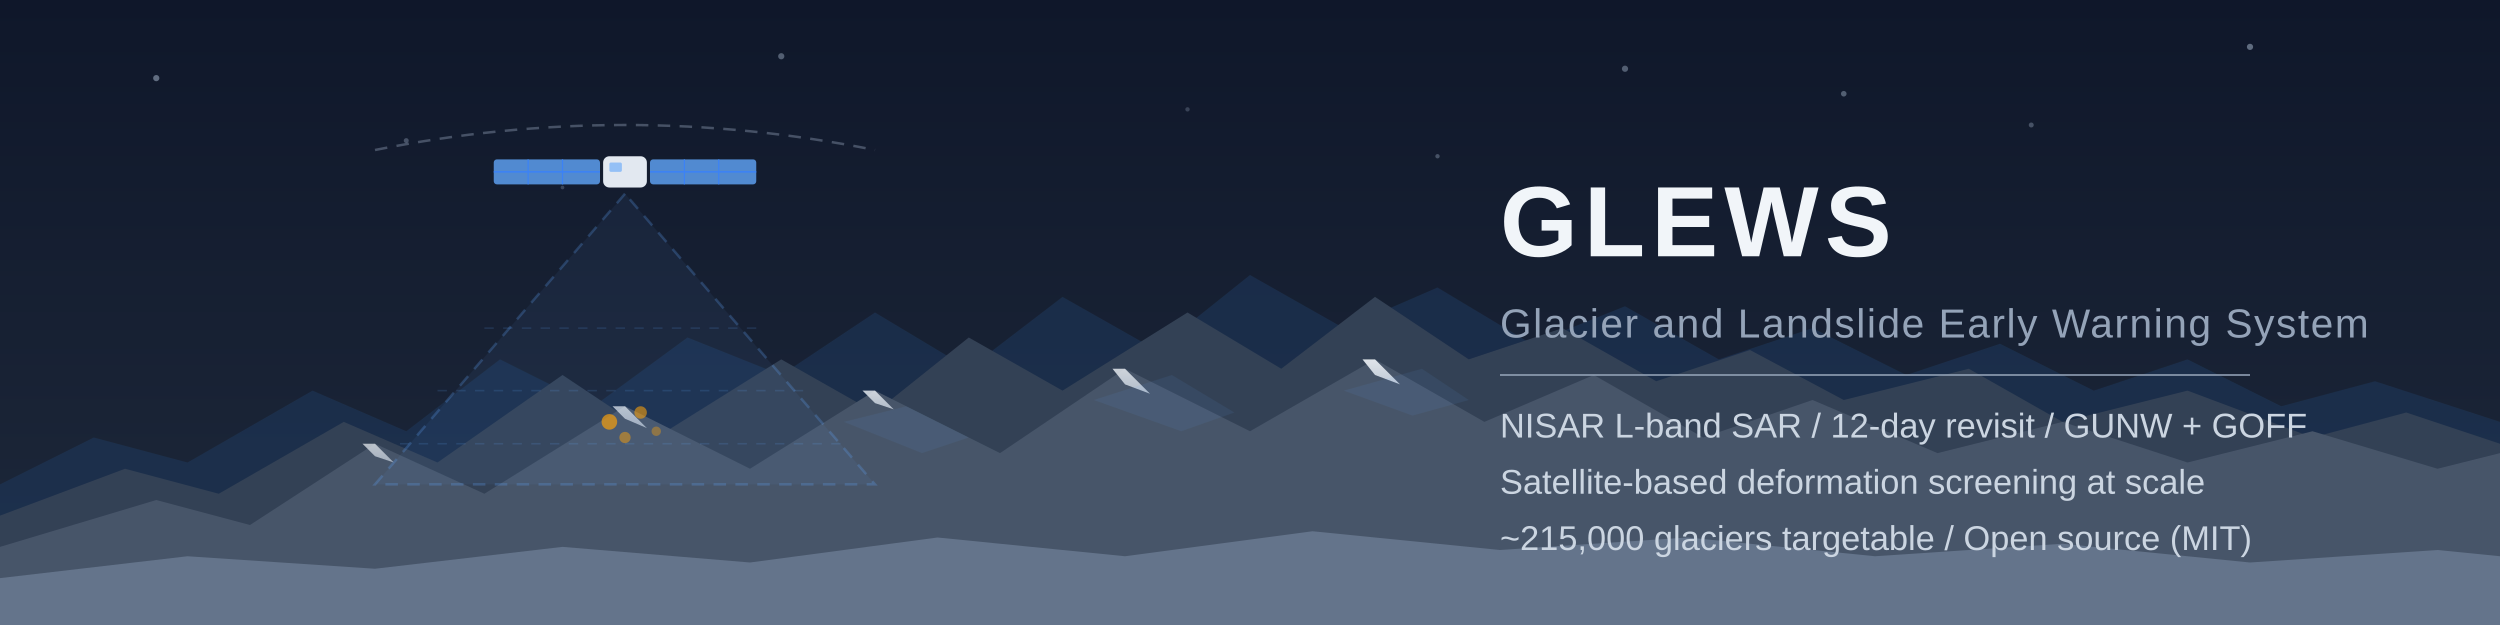
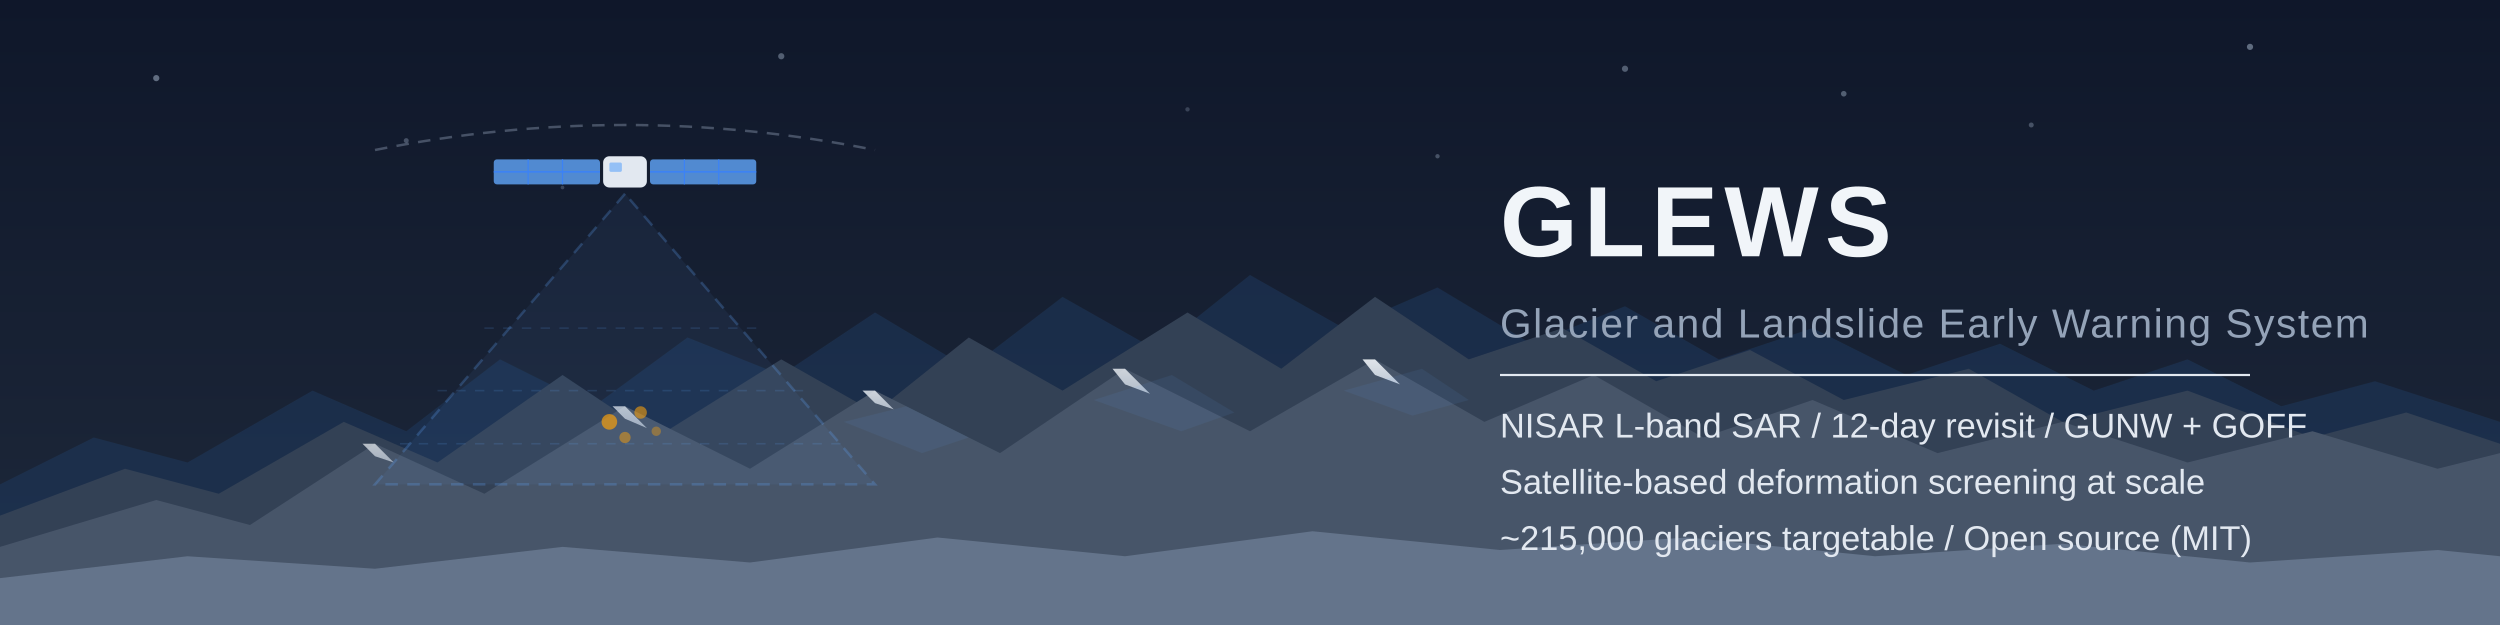
<svg xmlns="http://www.w3.org/2000/svg" viewBox="0 0 800 200" width="800" height="200">
  <defs>
    <linearGradient id="sky" x1="0" y1="0" x2="0" y2="1">
      <stop offset="0%" stop-color="#0f172a" />
      <stop offset="100%" stop-color="#1e293b" />
    </linearGradient>
    <linearGradient id="snow" x1="0" y1="0" x2="0" y2="1">
      <stop offset="0%" stop-color="#f1f5f9" />
      <stop offset="100%" stop-color="#cbd5e1" />
    </linearGradient>
  </defs>
  <rect width="800" height="200" fill="url(#sky)" />
  <circle cx="50" cy="25" r="1" fill="#94a3b8" opacity="0.6" />
  <circle cx="130" cy="45" r="0.8" fill="#94a3b8" opacity="0.4" />
  <circle cx="250" cy="18" r="1" fill="#94a3b8" opacity="0.5" />
  <circle cx="380" cy="35" r="0.7" fill="#94a3b8" opacity="0.3" />
  <circle cx="520" cy="22" r="1" fill="#94a3b8" opacity="0.5" />
  <circle cx="650" cy="40" r="0.8" fill="#94a3b8" opacity="0.4" />
  <circle cx="720" cy="15" r="1" fill="#94a3b8" opacity="0.6" />
  <circle cx="180" cy="60" r="0.6" fill="#94a3b8" opacity="0.3" />
  <circle cx="460" cy="50" r="0.7" fill="#94a3b8" opacity="0.4" />
  <circle cx="590" cy="30" r="0.9" fill="#94a3b8" opacity="0.5" />
  <path d="M0,200 L0,155 L30,140 L60,148 L100,125 L130,138 L160,115 L190,130 L220,108 L250,120 L280,100 L310,118 L340,95 L370,112 L400,88 L430,105 L460,92 L490,110 L520,98 L550,115 L580,105 L610,120 L640,110 L670,125 L700,115 L730,130 L760,122 L800,135 L800,200 Z" fill="#1e3a5f" opacity="0.5" />
  <path d="M0,200 L0,165 L40,150 L70,158 L110,135 L140,148 L180,120 L210,140 L250,115 L280,132 L310,108 L340,125 L380,100 L410,118 L440,95 L470,115 L500,105 L530,122 L560,112 L590,128 L630,118 L660,135 L700,125 L740,140 L770,132 L800,142 L800,200 Z" fill="#334155" />
  <path d="M0,200 L0,175 L50,160 L80,168 L120,142 L155,158 L200,130 L240,150 L280,125 L320,145 L360,118 L400,138 L440,115 L475,135 L510,120 L545,140 L580,128 L620,145 L660,135 L700,148 L740,138 L780,150 L800,145 L800,200 Z" fill="#475569" />
  <path d="M276,125 L280,125 L286,131 L280,129 Z" fill="url(#snow)" opacity="0.8" />
  <path d="M356,118 L360,118 L368,126 L360,123 Z" fill="url(#snow)" opacity="0.8" />
  <path d="M436,115 L440,115 L448,123 L440,120 Z" fill="url(#snow)" opacity="0.9" />
  <path d="M196,130 L200,130 L207,137 L200,134 Z" fill="url(#snow)" opacity="0.7" />
  <path d="M116,142 L120,142 L126,148 L120,146 Z" fill="url(#snow)" opacity="0.7" />
  <path d="M270,135 L290,130 L310,140 L295,145 Z" fill="#60a5fa" opacity="0.08" />
  <path d="M350,128 L375,120 L395,132 L378,138 Z" fill="#60a5fa" opacity="0.08" />
  <path d="M430,125 L455,118 L470,128 L452,133 Z" fill="#60a5fa" opacity="0.08" />
  <path d="M0,200 L0,185 L60,178 L120,182 L180,175 L240,180 L300,172 L360,178 L420,170 L480,176 L540,172 L600,178 L660,174 L720,180 L780,176 L800,178 L800,200 Z" fill="#64748b" />
  <g transform="translate(200,55)">
    <rect x="-42" y="-4" width="34" height="8" rx="1" fill="#60a5fa" opacity="0.8" />
    <line x1="-42" y1="0" x2="-8" y2="0" stroke="#3b82f6" stroke-width="0.5" />
    <line x1="-31" y1="-4" x2="-31" y2="4" stroke="#3b82f6" stroke-width="0.4" />
    <line x1="-20" y1="-4" x2="-20" y2="4" stroke="#3b82f6" stroke-width="0.4" />
    <rect x="-7" y="-5" width="14" height="10" rx="2" fill="#e2e8f0" />
    <rect x="-5" y="-3" width="4" height="3" rx="0.5" fill="#60a5fa" opacity="0.6" />
    <rect x="8" y="-4" width="34" height="8" rx="1" fill="#60a5fa" opacity="0.8" />
    <line x1="8" y1="0" x2="42" y2="0" stroke="#3b82f6" stroke-width="0.5" />
    <line x1="19" y1="-4" x2="19" y2="4" stroke="#3b82f6" stroke-width="0.4" />
    <line x1="30" y1="-4" x2="30" y2="4" stroke="#3b82f6" stroke-width="0.4" />
  </g>
  <path d="M120,48 Q200,32 280,48" fill="none" stroke="#94a3b8" stroke-width="0.8" stroke-dasharray="4,3" opacity="0.4" />
  <path d="M200,62 L120,155 L280,155 Z" fill="#60a5fa" opacity="0.06" />
  <path d="M200,62 L120,155 L280,155 Z" fill="none" stroke="#60a5fa" stroke-width="0.8" stroke-dasharray="4,3" opacity="0.25" />
  <line x1="155" y1="105" x2="245" y2="105" stroke="#60a5fa" stroke-width="0.5" stroke-dasharray="3,3" opacity="0.15" />
  <line x1="140" y1="125" x2="260" y2="125" stroke="#60a5fa" stroke-width="0.5" stroke-dasharray="3,3" opacity="0.15" />
  <line x1="128" y1="142" x2="272" y2="142" stroke="#60a5fa" stroke-width="0.5" stroke-dasharray="3,3" opacity="0.15" />
  <circle cx="195" cy="135" r="2.5" fill="#f59e0b" opacity="0.7" />
  <circle cx="205" cy="132" r="2" fill="#f59e0b" opacity="0.6" />
  <circle cx="200" cy="140" r="1.8" fill="#f59e0b" opacity="0.5" />
  <circle cx="210" cy="138" r="1.5" fill="#f59e0b" opacity="0.4" />
  <text x="480" y="82" font-family="'Segoe UI','Helvetica Neue',Arial,sans-serif" font-size="32" fill="#f1f5f9" font-weight="700" letter-spacing="2">GLEWS</text>
  <text x="480" y="108" font-family="'Segoe UI','Helvetica Neue',Arial,sans-serif" font-size="13" fill="#94a3b8" font-weight="400" letter-spacing="0.5">Glacier and Landslide Early Warning System</text>
-   <line x1="480" y1="120" x2="720" y2="120" stroke="#94a3b8" stroke-width="0.5" />
-   <text x="480" y="140" font-family="'Segoe UI','Helvetica Neue',Arial,sans-serif" font-size="11" fill="#cbd5e1">NISAR L-band SAR  /  12-day revisit  /  GUNW + GOFF</text>
-   <text x="480" y="158" font-family="'Segoe UI','Helvetica Neue',Arial,sans-serif" font-size="11" fill="#cbd5e1">Satellite-based deformation screening at scale</text>
-   <text x="480" y="176" font-family="'Segoe UI','Helvetica Neue',Arial,sans-serif" font-size="11" fill="#cbd5e1">~215,000 glaciers targetable  /  Open source (MIT)</text>
+   <line x1="480" y1="120" x2="720" y2="120" stroke="#e2e8f0" stroke-width="0.7" />
+   <text x="480" y="140" font-family="'Segoe UI','Helvetica Neue',Arial,sans-serif" font-size="11" fill="#e2e8f0">NISAR L-band SAR  /  12-day revisit  /  GUNW + GOFF</text>
+   <text x="480" y="158" font-family="'Segoe UI','Helvetica Neue',Arial,sans-serif" font-size="11" fill="#e2e8f0">Satellite-based deformation screening at scale</text>
+   <text x="480" y="176" font-family="'Segoe UI','Helvetica Neue',Arial,sans-serif" font-size="11" fill="#e2e8f0">~215,000 glaciers targetable  /  Open source (MIT)</text>
</svg>
